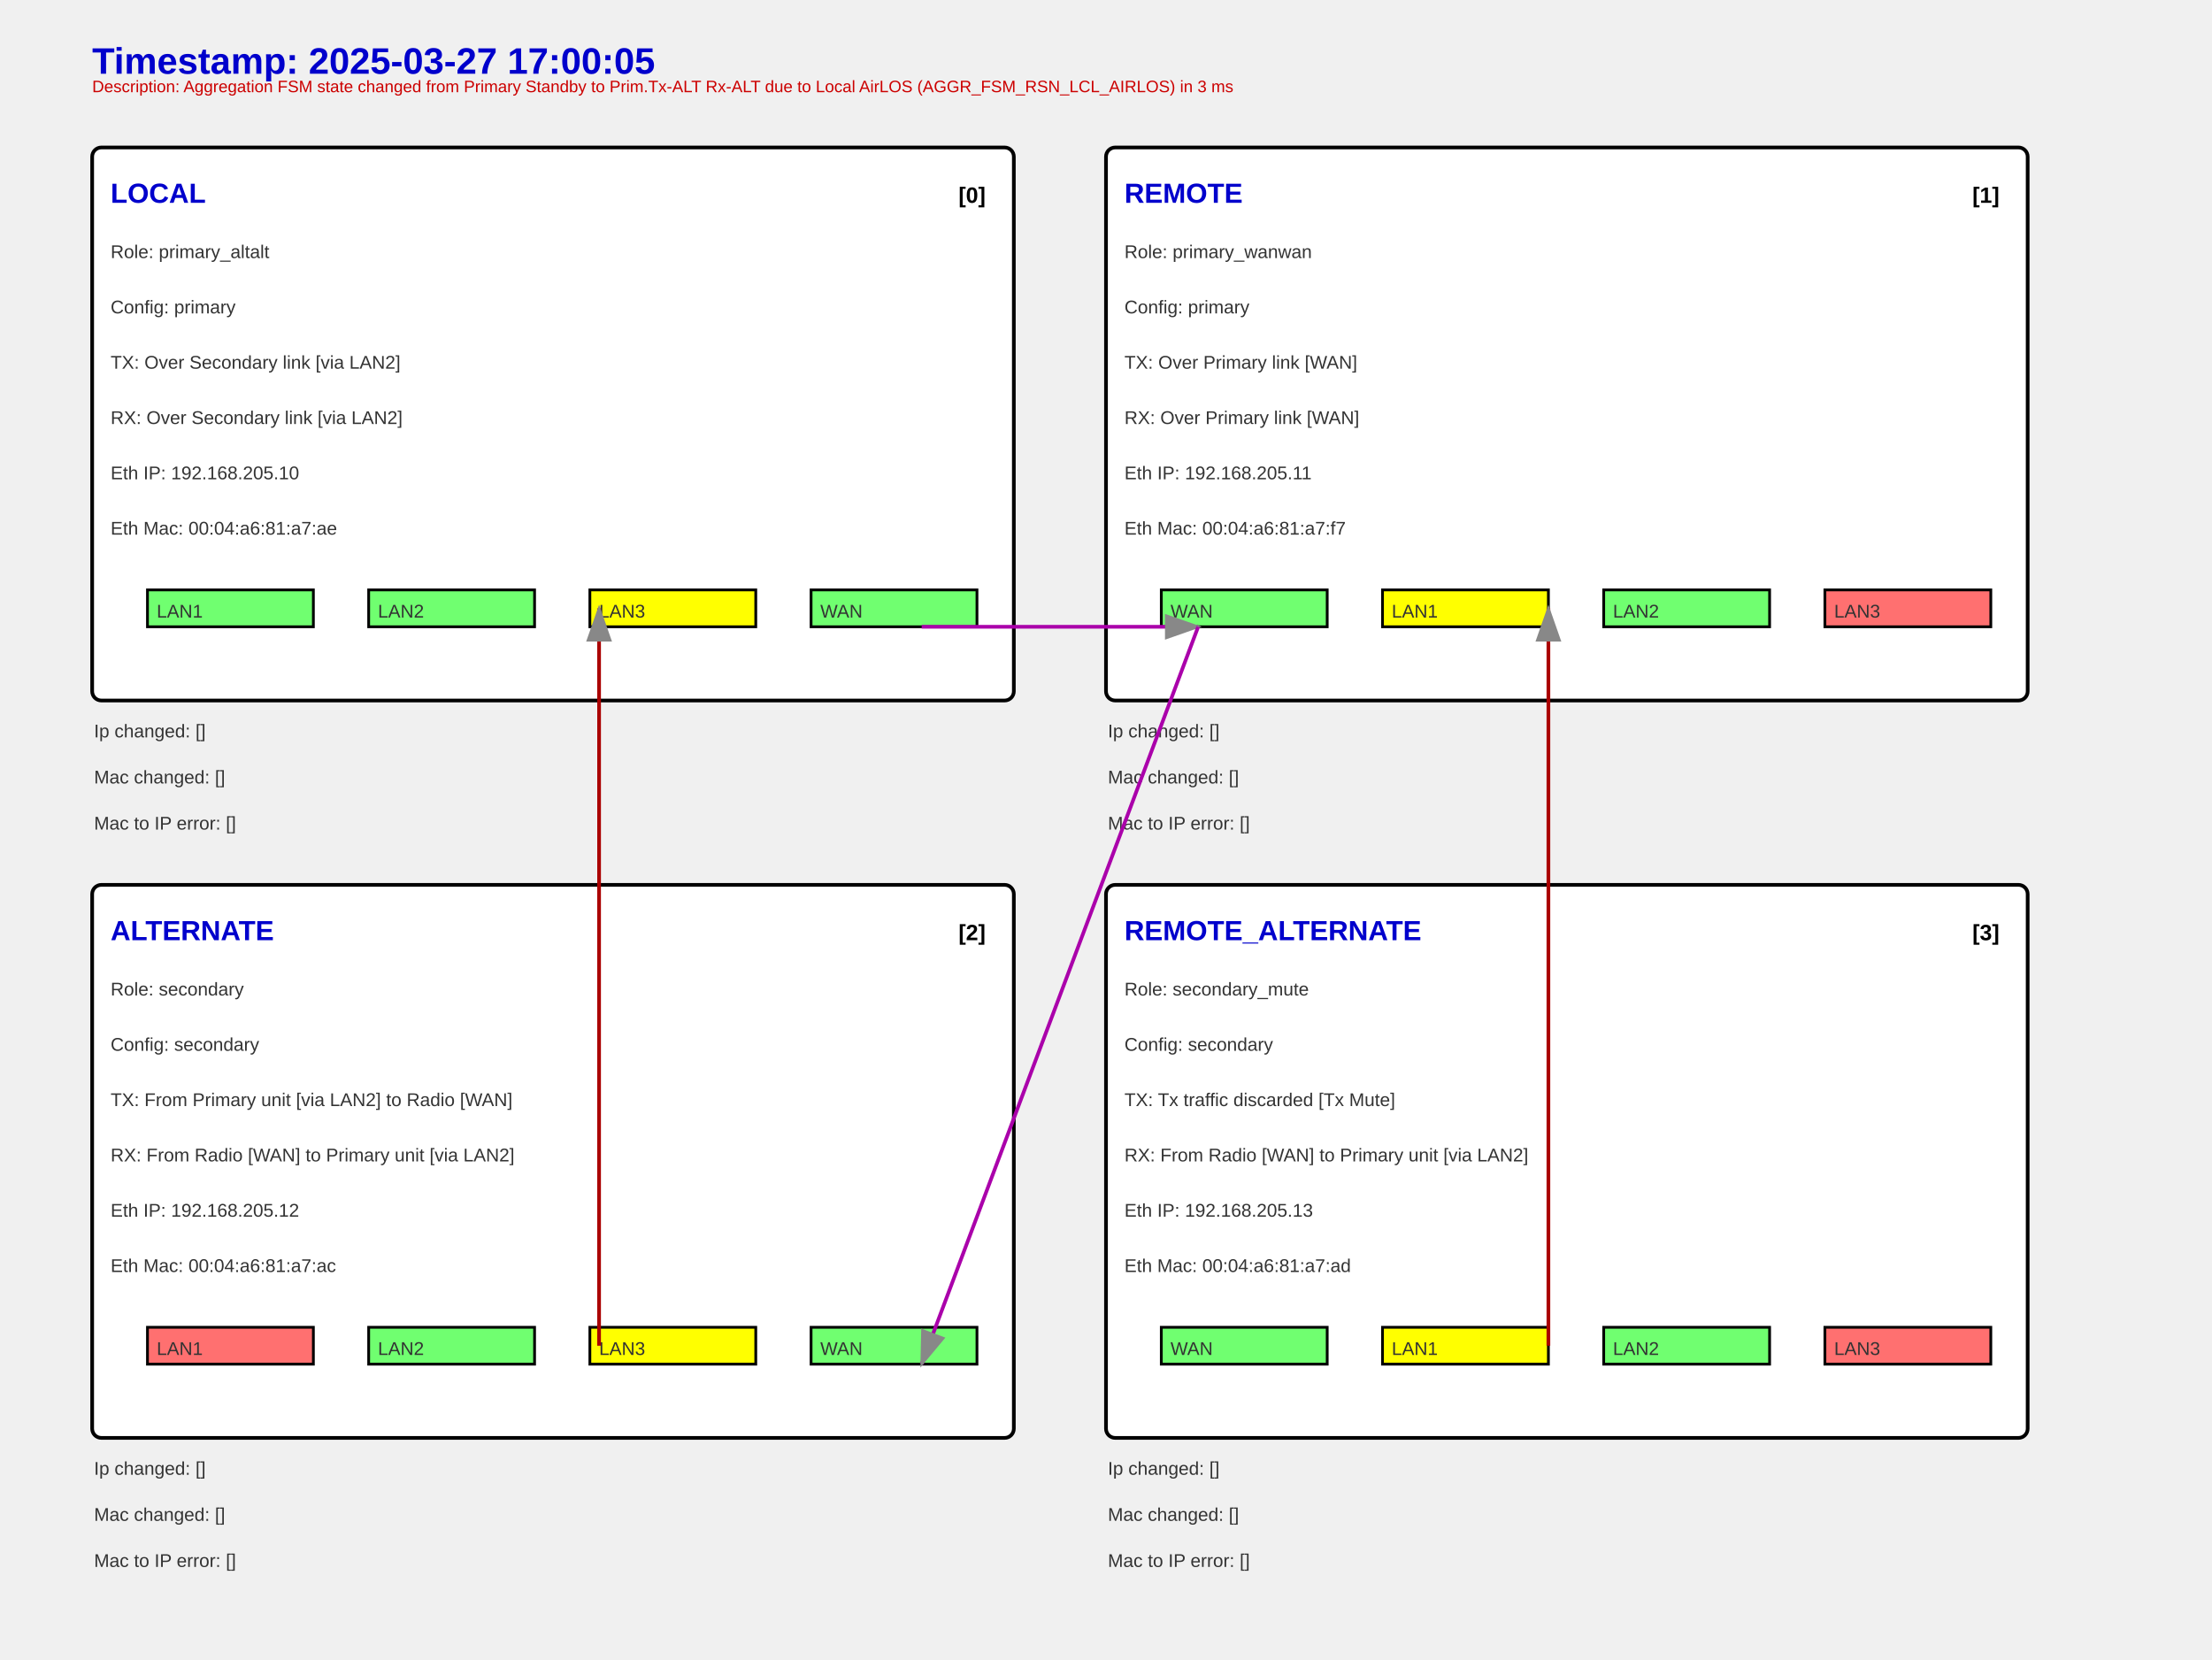
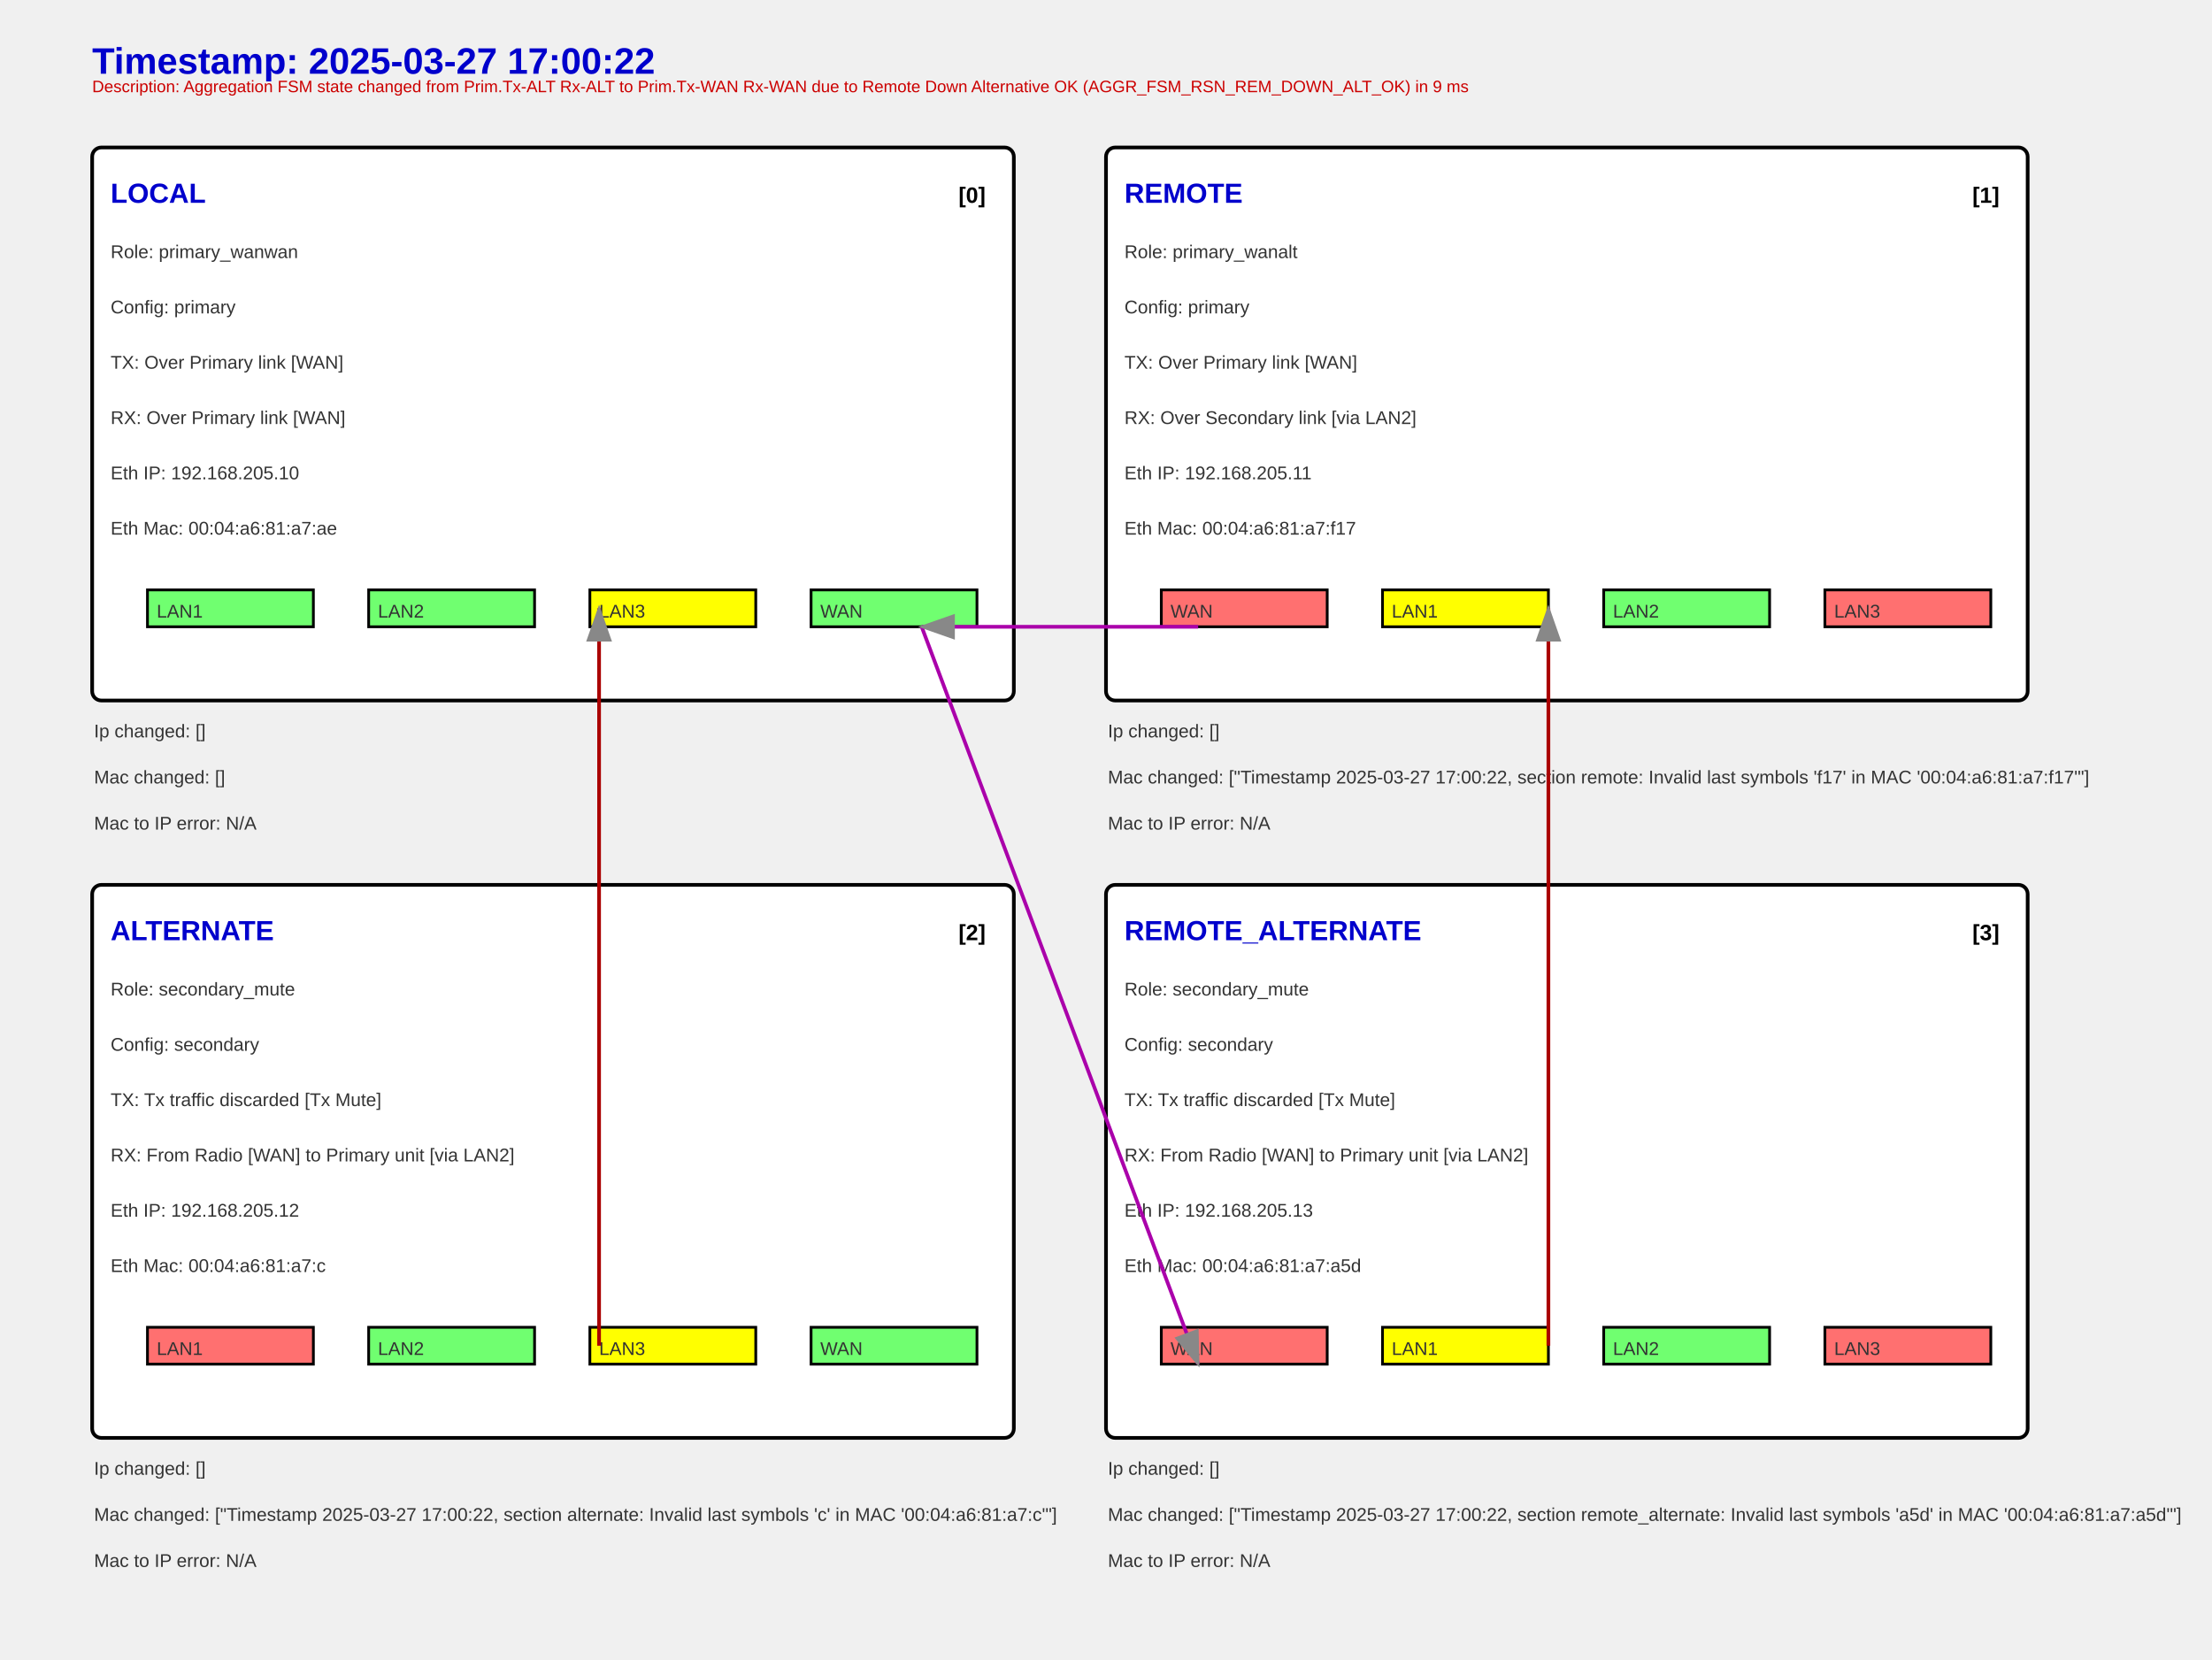
<svg xmlns="http://www.w3.org/2000/svg" width="1200" height="900">
  <style>
  .node { fill: #ffffff; stroke: #000000; stroke-width: 2; }
  .label { font: 10px Arial; fill: #333333; }
  .labela { font: 6px Arial; fill: #333333; font-weight: bold;}
  .error { font: 9px Arial; fill: #cc0000; }
  .timestamp { font: 20px Arial; font-weight: bold; fill: #0000cc; }
  .section-label { font: 15px Arial; font-weight: bold; fill: #0000cc; }
  .box-index { font: 12px Arial; font-weight: bold; fill: #000000; }
  .connection-line { stroke: #888888; stroke-width: 2; }
  .diagonal-line { stroke: #aa0000; stroke-width: 3; }
  .sender-receiver-line { stroke: #aa00aa; stroke-width: 2; }
  .secondary-primary-line { stroke: #aa0000; stroke-width: 2; }
  .remote-secondary-primary-line { stroke: #aa0000; stroke-width: 2; }
  .recive-sender-line { stroke: #aa00aa; stroke-width: 2; }
  .traffic-flow { animation: pulse 2s infinite; }
  @keyframes pulse {
    0% { stroke-opacity: 0.3; stroke-width: 1; }
    50% { stroke-opacity: 1; stroke-width: 3; }
    100% { stroke-opacity: 0.3; stroke-width: 1; }
  }
</style>
  <defs>
    <marker id="arrowhead" markerWidth="10" markerHeight="7" refX="9" refY="3.5" orient="auto">
      <polygon points="0 0, 10 3.5, 0 7" fill="#888888" />
    </marker>
  </defs>
-   <text class="timestamp" x="50" y="40">Timestamp: 2025-03-27 17:00:05</text>
-   <text class="error" x="50" y="50">Description: Aggregation FSM state changed from Primary Standby to Prim.Tx-ALT Rx-ALT due to Local AirLOS (AGGR_FSM_RSN_LCL_AIRLOS) in 3 ms</text>
+   <text class="timestamp" x="50" y="40">Timestamp: 2025-03-27 17:00:22</text>
+   <text class="error" x="50" y="50">Description: Aggregation FSM state changed from Prim.Tx-ALT Rx-ALT to Prim.Tx-WAN Rx-WAN due to Remote Down Alternative OK (AGGR_FSM_RSN_REM_DOWN_ALT_OK) in 9 ms</text>
  <rect class="node" x="50" y="80" width="500" height="300" rx="5" ry="5" data-entry="0" data-section="0" />
  <text class="section-label" x="60" y="110">LOCAL</text>
  <text class="box-index" x="520" y="110">[0]</text>
-   <text class="label" x="60" y="140">Role: primary_altalt</text>
+   <text class="label" x="60" y="140">Role: primary_wanwan</text>
  <text class="label" x="60" y="170">Config: primary</text>
-   <text class="label" x="60" y="200">TX: Over Secondary link [via LAN2]</text>
-   <text class="label" x="60" y="230">RX: Over Secondary link [via LAN2]</text>
+   <text class="label" x="60" y="200">TX: Over Primary link [WAN]</text>
+   <text class="label" x="60" y="230">RX: Over Primary link [WAN]</text>
  <text class="label" x="60" y="260">Eth IP: 192.168.205.10</text>
  <text class="label" x="60" y="290">Eth Mac: 00:04:a6:81:a7:ae</text>
  <text class="label" x="51" y="400">Ip changed: []</text>
  <text class="label" x="51" y="425">Mac changed: []</text>
-   <text class="label" x="51" y="450">Mac to IP error: []</text>
+   <text class="label" x="51" y="450">Mac to IP error: N/A</text>
  <rect x="80" y="320" width="90" height="20" fill="#70ff70" stroke="black" stroke-width="1.5" />
  <text class="label" x="85" y="335">LAN1</text>
  <rect x="200" y="320" width="90" height="20" fill="#70ff70" stroke="black" stroke-width="1.5" />
  <text class="label" x="205" y="335">LAN2</text>
  <rect x="320" y="320" width="90" height="20" fill="yellow" stroke="black" stroke-width="1.5" />
  <text class="label" x="325" y="335">LAN3</text>
  <rect x="440" y="320" width="90" height="20" fill="#70ff70" stroke="black" stroke-width="1.5" />
  <text class="label" x="445" y="335">WAN</text>
  <rect class="node" x="600" y="80" width="500" height="300" rx="5" ry="5" data-entry="0" data-section="1" />
  <text class="section-label" x="610" y="110">REMOTE</text>
  <text class="box-index" x="1070" y="110">[1]</text>
-   <text class="label" x="610" y="140">Role: primary_wanwan</text>
+   <text class="label" x="610" y="140">Role: primary_wanalt</text>
  <text class="label" x="610" y="170">Config: primary</text>
  <text class="label" x="610" y="200">TX: Over Primary link [WAN]</text>
-   <text class="label" x="610" y="230">RX: Over Primary link [WAN]</text>
+   <text class="label" x="610" y="230">RX: Over Secondary link [via LAN2]</text>
  <text class="label" x="610" y="260">Eth IP: 192.168.205.11</text>
-   <text class="label" x="610" y="290">Eth Mac: 00:04:a6:81:a7:f7</text>
+   <text class="label" x="610" y="290">Eth Mac: 00:04:a6:81:a7:f17</text>
  <text class="label" x="601" y="400">Ip changed: []</text>
-   <text class="label" x="601" y="425">Mac changed: []</text>
-   <text class="label" x="601" y="450">Mac to IP error: []</text>
-   <rect x="630" y="320" width="90" height="20" fill="#70ff70" stroke="black" stroke-width="1.5" />
+   <text class="label" x="601" y="425">Mac changed: ["Timestamp 2025-03-27 17:00:22, section remote: Invalid last symbols 'f17' in MAC '00:04:a6:81:a7:f17'"]</text>
+   <text class="label" x="601" y="450">Mac to IP error: N/A</text>
+   <rect x="630" y="320" width="90" height="20" fill="#ff7070" stroke="black" stroke-width="1.5" />
  <text class="label" x="635" y="335">WAN</text>
  <rect x="750" y="320" width="90" height="20" fill="yellow" stroke="black" stroke-width="1.5" />
  <text class="label" x="755" y="335">LAN1</text>
  <rect x="870" y="320" width="90" height="20" fill="#70ff70" stroke="black" stroke-width="1.5" />
  <text class="label" x="875" y="335">LAN2</text>
  <rect x="990" y="320" width="90" height="20" fill="#ff7070" stroke="black" stroke-width="1.5" />
  <text class="label" x="995" y="335">LAN3</text>
  <rect class="node" x="50" y="480" width="500" height="300" rx="5" ry="5" data-entry="0" data-section="2" />
  <text class="section-label" x="60" y="510">ALTERNATE</text>
  <text class="box-index" x="520" y="510">[2]</text>
-   <text class="label" x="60" y="540">Role: secondary</text>
+   <text class="label" x="60" y="540">Role: secondary_mute</text>
  <text class="label" x="60" y="570">Config: secondary</text>
-   <text class="label" x="60" y="600">TX: From Primary unit [via LAN2] to Radio [WAN]</text>
+   <text class="label" x="60" y="600">TX: Tx traffic discarded [Tx Mute]</text>
  <text class="label" x="60" y="630">RX: From Radio [WAN] to Primary unit [via LAN2]</text>
  <text class="label" x="60" y="660">Eth IP: 192.168.205.12</text>
-   <text class="label" x="60" y="690">Eth Mac: 00:04:a6:81:a7:ac</text>
+   <text class="label" x="60" y="690">Eth Mac: 00:04:a6:81:a7:c</text>
  <text class="label" x="51" y="800">Ip changed: []</text>
-   <text class="label" x="51" y="825">Mac changed: []</text>
-   <text class="label" x="51" y="850">Mac to IP error: []</text>
+   <text class="label" x="51" y="825">Mac changed: ["Timestamp 2025-03-27 17:00:22, section alternate: Invalid last symbols 'c' in MAC '00:04:a6:81:a7:c'"]</text>
+   <text class="label" x="51" y="850">Mac to IP error: N/A</text>
  <rect x="80" y="720" width="90" height="20" fill="#ff7070" stroke="black" stroke-width="1.5" />
  <text class="label" x="85" y="735">LAN1</text>
  <rect x="200" y="720" width="90" height="20" fill="#70ff70" stroke="black" stroke-width="1.5" />
  <text class="label" x="205" y="735">LAN2</text>
  <rect x="320" y="720" width="90" height="20" fill="yellow" stroke="black" stroke-width="1.5" />
  <text class="label" x="325" y="735">LAN3</text>
  <rect x="440" y="720" width="90" height="20" fill="#70ff70" stroke="black" stroke-width="1.5" />
  <text class="label" x="445" y="735">WAN</text>
  <rect class="node" x="600" y="480" width="500" height="300" rx="5" ry="5" data-entry="0" data-section="3" />
  <text class="section-label" x="610" y="510">REMOTE_ALTERNATE</text>
  <text class="box-index" x="1070" y="510">[3]</text>
  <text class="label" x="610" y="540">Role: secondary_mute</text>
  <text class="label" x="610" y="570">Config: secondary</text>
  <text class="label" x="610" y="600">TX: Tx traffic discarded [Tx Mute]</text>
  <text class="label" x="610" y="630">RX: From Radio [WAN] to Primary unit [via LAN2]</text>
  <text class="label" x="610" y="660">Eth IP: 192.168.205.13</text>
-   <text class="label" x="610" y="690">Eth Mac: 00:04:a6:81:a7:ad</text>
+   <text class="label" x="610" y="690">Eth Mac: 00:04:a6:81:a7:a5d</text>
  <text class="label" x="601" y="800">Ip changed: []</text>
-   <text class="label" x="601" y="825">Mac changed: []</text>
-   <text class="label" x="601" y="850">Mac to IP error: []</text>
-   <rect x="630" y="720" width="90" height="20" fill="#70ff70" stroke="black" stroke-width="1.5" />
+   <text class="label" x="601" y="825">Mac changed: ["Timestamp 2025-03-27 17:00:22, section remote_alternate: Invalid last symbols 'a5d' in MAC '00:04:a6:81:a7:a5d'"]</text>
+   <text class="label" x="601" y="850">Mac to IP error: N/A</text>
+   <rect x="630" y="720" width="90" height="20" fill="#ff7070" stroke="black" stroke-width="1.5" />
  <text class="label" x="635" y="735">WAN</text>
  <rect x="750" y="720" width="90" height="20" fill="yellow" stroke="black" stroke-width="1.5" />
  <text class="label" x="755" y="735">LAN1</text>
  <rect x="870" y="720" width="90" height="20" fill="#70ff70" stroke="black" stroke-width="1.5" />
  <text class="label" x="875" y="735">LAN2</text>
  <rect x="990" y="720" width="90" height="20" fill="#ff7070" stroke="black" stroke-width="1.5" />
  <text class="label" x="995" y="735">LAN3</text>
-   <line x1="500" y1="340" x2="650" y2="340" class="sender-receiver-line" marker-end="url(#arrowhead)" />
-   <line x1="650" y1="340" x2="500" y2="740" class="recive-sender-line" marker-end="url(#arrowhead)" />
+   <line x1="500" y1="340" x2="650" y2="740" class="sender-receiver-line" marker-end="url(#arrowhead)" />
+   <line x1="650" y1="340" x2="500" y2="340" class="recive-sender-line" marker-end="url(#arrowhead)" />
  <line x1="325" y1="730" x2="325" y2="330" class="secondary-primary-line" marker-end="url(#arrowhead)" />
  <line x1="840" y1="730" x2="840" y2="330" class="remote-secondary-primary-line" marker-end="url(#arrowhead)" />
</svg>
